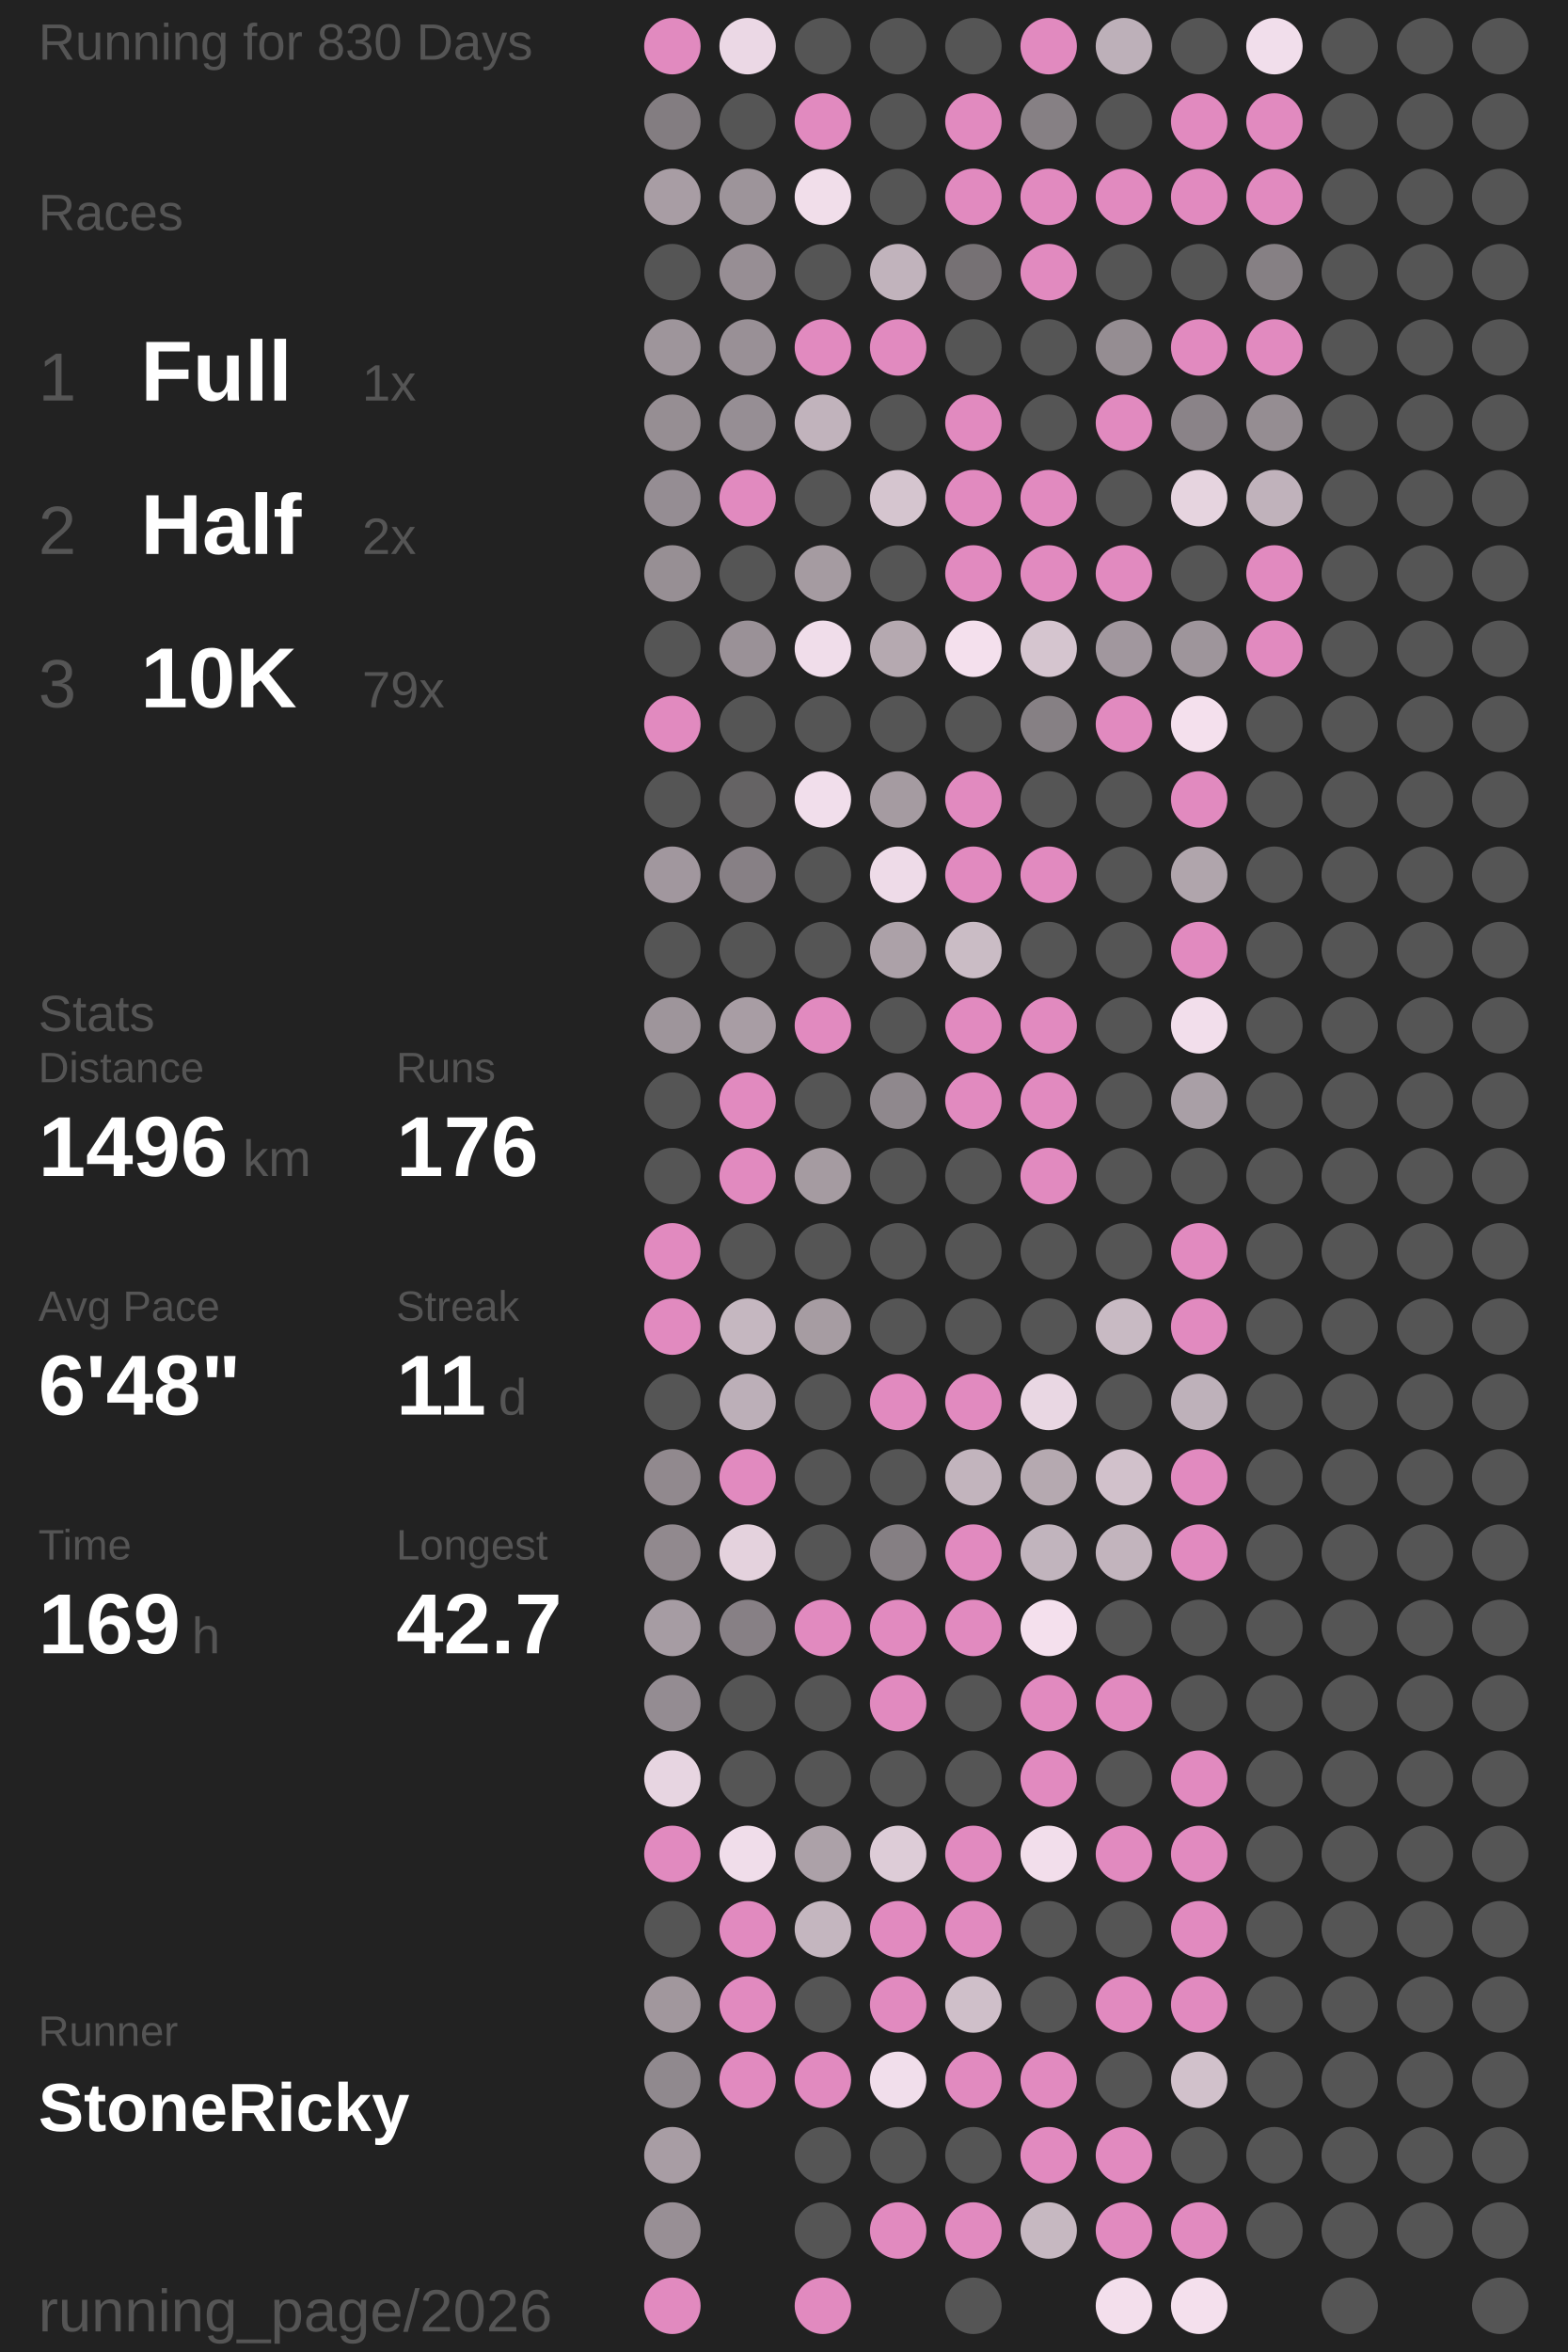
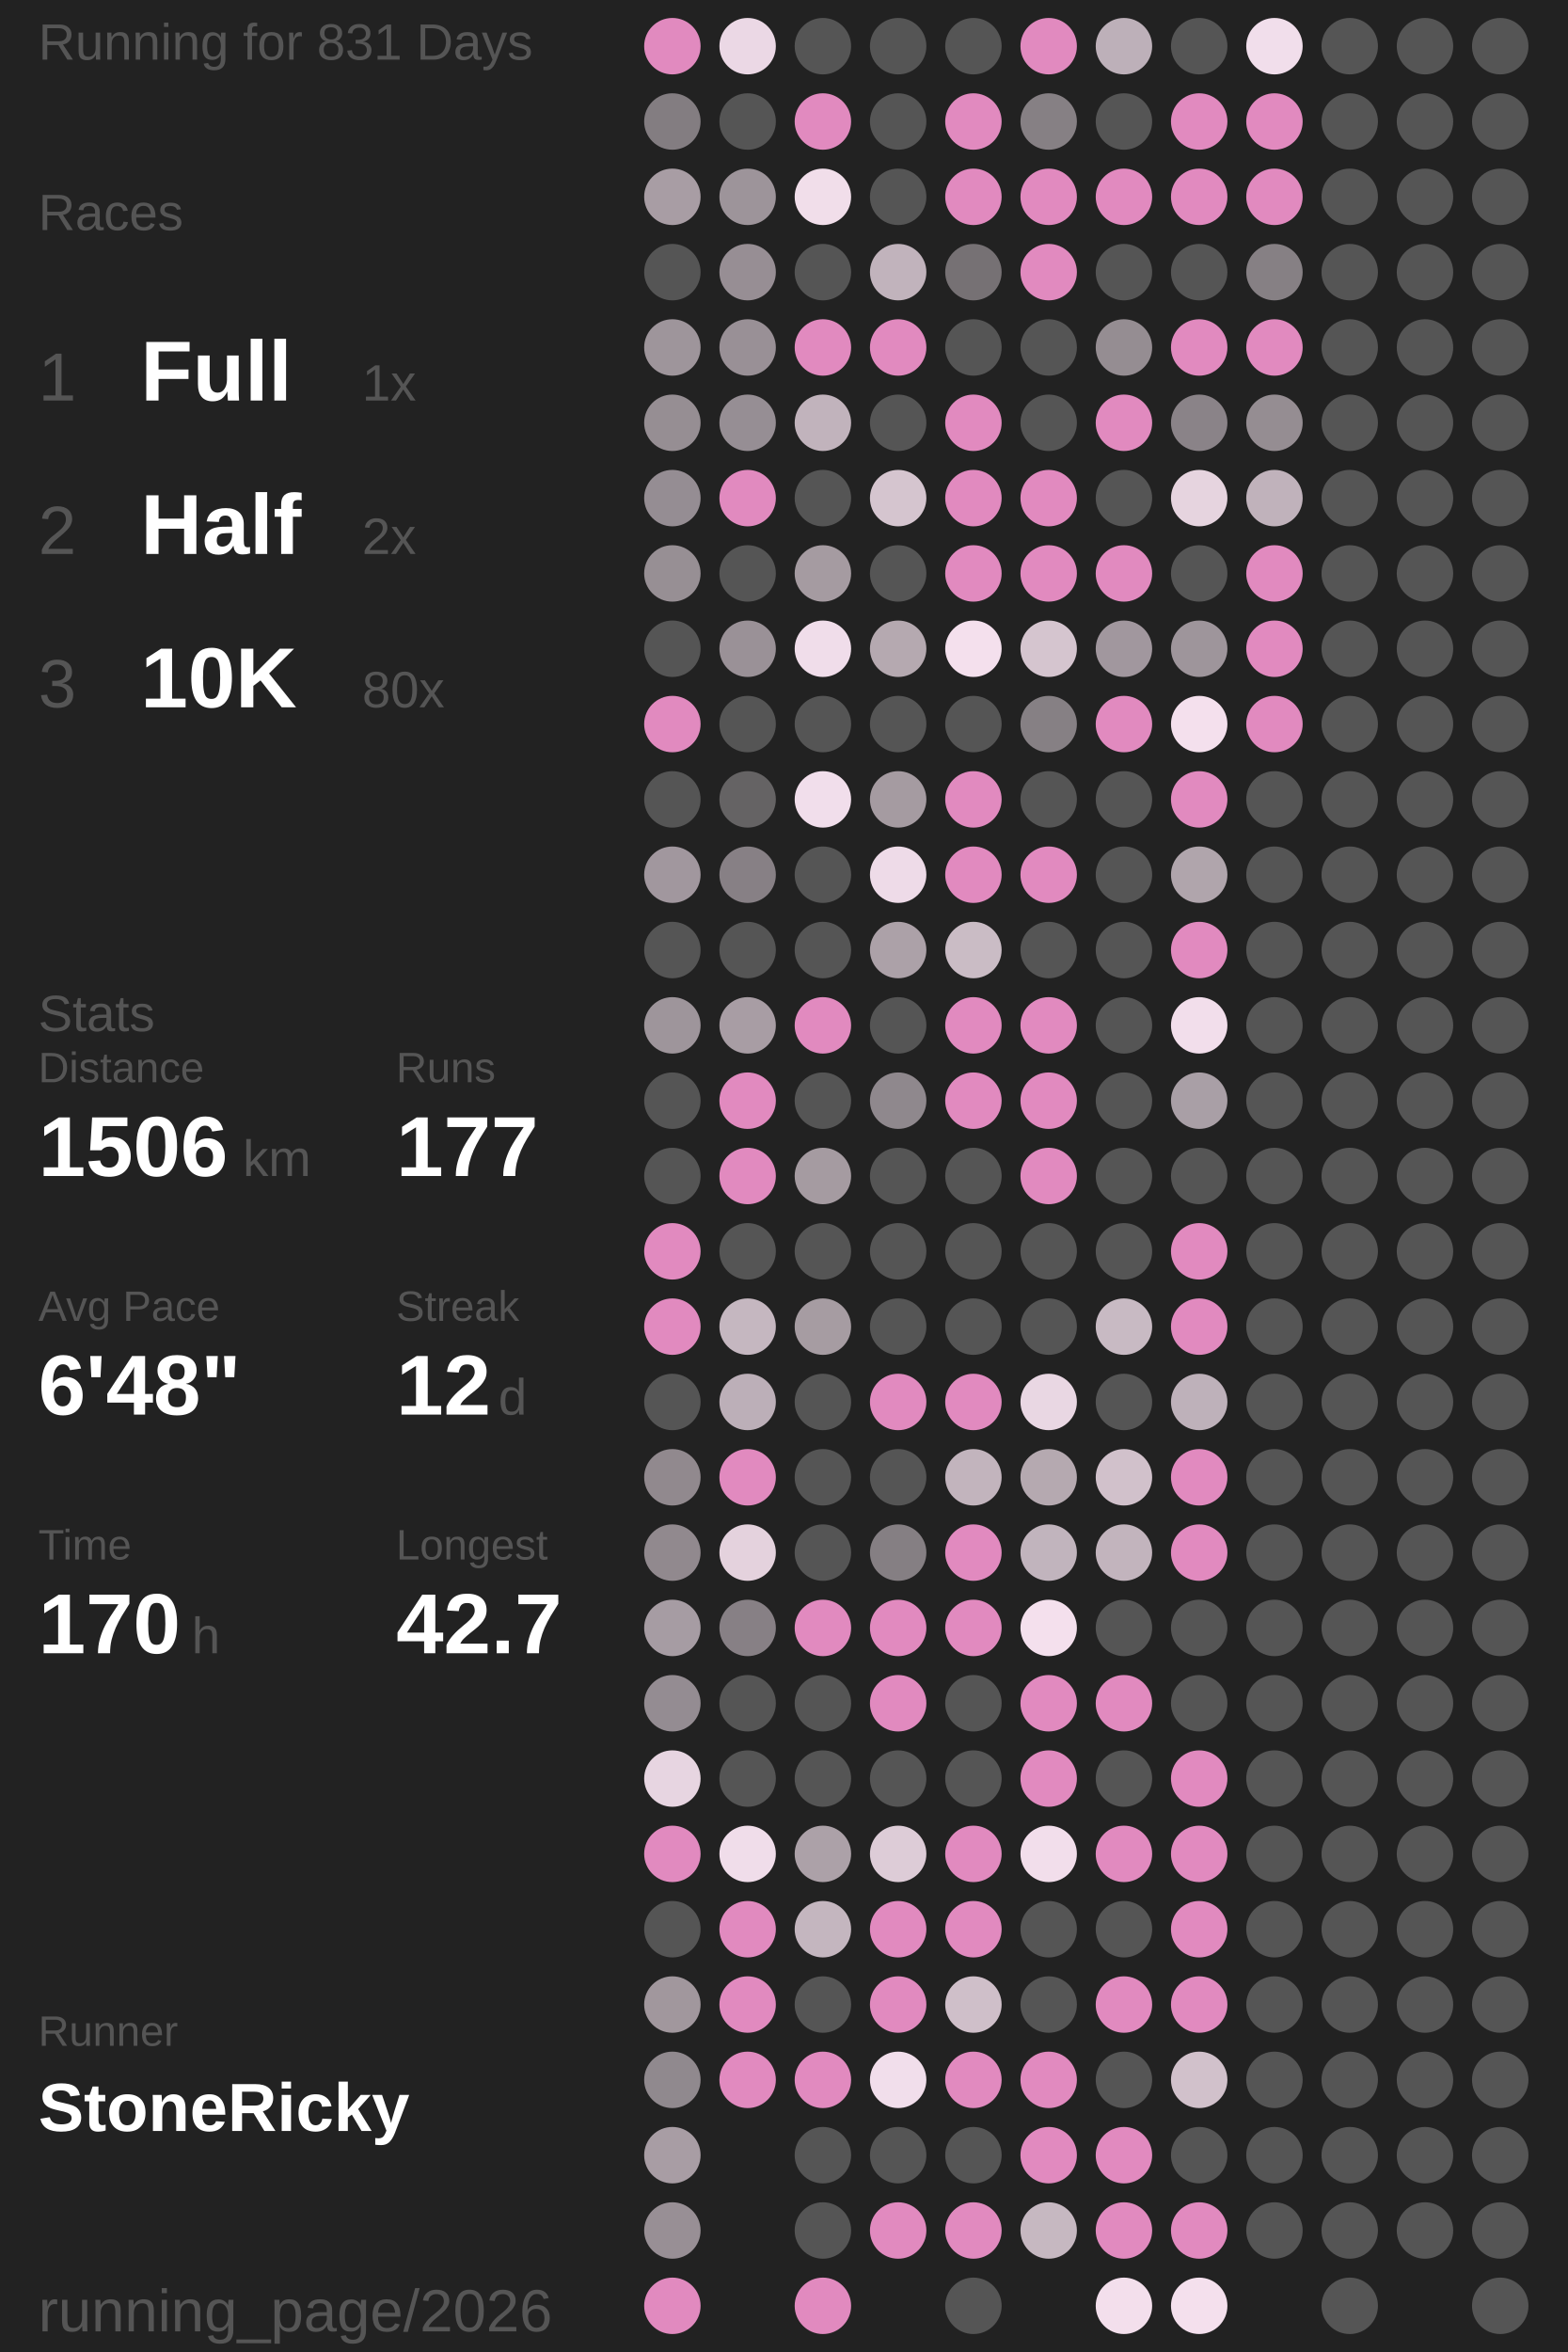
<svg xmlns="http://www.w3.org/2000/svg" baseProfile="full" height="300mm" version="1.1" viewBox="11,12,175,276" width="200mm">
  <defs />
  <rect fill="#222222" height="300" width="200" x="0" y="0" />
-   <text fill="#555555" style="font-size:6px; font-family:Arial;" x="11" y="19">Running for 830 Days</text>
+   <text fill="#555555" style="font-size:6px; font-family:Arial;" x="11" y="19">Running for 831 Days</text>
  <text fill="#555555" style="font-size:6px; font-family:Arial;" x="11" y="39">Races</text>
  <text fill="#555555" style="font-size:8px; font-family:Arial;" x="11" y="59">1</text>
  <text fill="#FFFFFF" style="font-size:10px; font-family:Arial; font-weight:bold;" x="23" y="59">Full</text>
  <text fill="#555555" style="font-size:6px; font-family:Arial;" x="49" y="59">1x</text>
  <text fill="#555555" style="font-size:8px; font-family:Arial;" x="11" y="77">2</text>
  <text fill="#FFFFFF" style="font-size:10px; font-family:Arial; font-weight:bold;" x="23" y="77">Half</text>
  <text fill="#555555" style="font-size:6px; font-family:Arial;" x="49" y="77">2x</text>
  <text fill="#555555" style="font-size:8px; font-family:Arial;" x="11" y="95">3</text>
  <text fill="#FFFFFF" style="font-size:10px; font-family:Arial; font-weight:bold;" x="23" y="95">10K</text>
-   <text fill="#555555" style="font-size:6px; font-family:Arial;" x="49" y="95">79x</text>
+   <text fill="#555555" style="font-size:6px; font-family:Arial;" x="49" y="95">80x</text>
  <text fill="#555555" style="font-size:6px; font-family:Arial;" x="11" y="133">Stats</text>
  <text fill="#555555" style="font-size:5px; font-family:Arial;" x="11" y="139">Distance</text>
-   <text fill="#FFFFFF" style="font-size:10px; font-family:Arial; font-weight:bold;" x="11" y="150">1496</text>
+   <text fill="#FFFFFF" style="font-size:10px; font-family:Arial; font-weight:bold;" x="11" y="150">1506</text>
  <text fill="#555555" style="font-size:6px; font-family:Arial;" x="35" y="150">km</text>
  <text fill="#555555" style="font-size:5px; font-family:Arial;" x="53" y="139">Runs</text>
-   <text fill="#FFFFFF" style="font-size:10px; font-family:Arial; font-weight:bold;" x="53" y="150">176</text>
+   <text fill="#FFFFFF" style="font-size:10px; font-family:Arial; font-weight:bold;" x="53" y="150">177</text>
  <text fill="#555555" style="font-size:5px; font-family:Arial;" x="11" y="167">Avg Pace</text>
  <text fill="#FFFFFF" style="font-size:10px; font-family:Arial; font-weight:bold;" x="11" y="178">6'48"</text>
  <text fill="#555555" style="font-size:5px; font-family:Arial;" x="53" y="167">Streak</text>
-   <text fill="#FFFFFF" style="font-size:10px; font-family:Arial; font-weight:bold;" x="53" y="178">11</text>
+   <text fill="#FFFFFF" style="font-size:10px; font-family:Arial; font-weight:bold;" x="53" y="178">12</text>
  <text fill="#555555" style="font-size:6px; font-family:Arial;" x="65" y="178">d</text>
  <text fill="#555555" style="font-size:5px; font-family:Arial;" x="11" y="195">Time</text>
-   <text fill="#FFFFFF" style="font-size:10px; font-family:Arial; font-weight:bold;" x="11" y="206">169</text>
+   <text fill="#FFFFFF" style="font-size:10px; font-family:Arial; font-weight:bold;" x="11" y="206">170</text>
  <text fill="#555555" style="font-size:6px; font-family:Arial;" x="29" y="206">h</text>
  <text fill="#555555" style="font-size:5px; font-family:Arial;" x="53" y="195">Longest</text>
  <text fill="#FFFFFF" style="font-size:10px; font-family:Arial; font-weight:bold;" x="53" y="206">42.7</text>
  <text fill="#555555" style="font-size:5px; font-family:Arial;" x="11" y="252.065">Runner</text>
  <text fill="#FFFFFF" style="font-size:8px; font-family:Arial; font-weight:bold;" x="11" y="262.065">StoneRicky</text>
  <text fill="#555555" style="font-size:7px; font-family:Arial;" x="11" y="285.581">running_page/2026</text>
  <circle cx="85.417" cy="17.419" fill="#E18ABF" r="3.312" />
  <circle cx="85.417" cy="26.258" fill="#837d81" r="3.312" />
  <circle cx="85.417" cy="35.097" fill="#a89da4" r="3.312" />
  <circle cx="85.417" cy="43.935" fill="#555555" r="3.312" />
  <circle cx="85.417" cy="52.774" fill="#9e959b" r="3.312" />
  <circle cx="85.417" cy="61.613" fill="#968e93" r="3.312" />
  <circle cx="85.417" cy="70.452" fill="#958d93" r="3.312" />
  <circle cx="85.417" cy="79.29" fill="#978f94" r="3.312" />
  <circle cx="85.417" cy="88.129" fill="#555555" r="3.312" />
  <circle cx="85.417" cy="96.968" fill="#E18ABF" r="3.312" />
  <circle cx="85.417" cy="105.806" fill="#555555" r="3.312" />
  <circle cx="85.417" cy="114.645" fill="#a1979e" r="3.312" />
  <circle cx="85.417" cy="123.484" fill="#555555" r="3.312" />
  <circle cx="85.417" cy="132.323" fill="#9e959b" r="3.312" />
  <circle cx="85.417" cy="141.161" fill="#555555" r="3.312" />
  <circle cx="85.417" cy="150" fill="#555555" r="3.312" />
  <circle cx="85.417" cy="158.839" fill="#E18ABF" r="3.312" />
  <circle cx="85.417" cy="167.677" fill="#E18ABF" r="3.312" />
  <circle cx="85.417" cy="176.516" fill="#555555" r="3.312" />
  <circle cx="85.417" cy="185.355" fill="#91898e" r="3.312" />
  <circle cx="85.417" cy="194.194" fill="#91898e" r="3.312" />
  <circle cx="85.417" cy="203.032" fill="#a69ca3" r="3.312" />
  <circle cx="85.417" cy="211.871" fill="#948c92" r="3.312" />
  <circle cx="85.417" cy="220.71" fill="#e7d5e1" r="3.312" />
  <circle cx="85.417" cy="229.548" fill="#E18ABF" r="3.312" />
  <circle cx="85.417" cy="238.387" fill="#555555" r="3.312" />
  <circle cx="85.417" cy="247.226" fill="#a1979d" r="3.312" />
  <circle cx="85.417" cy="256.065" fill="#90898e" r="3.312" />
  <circle cx="85.417" cy="264.903" fill="#a89da4" r="3.312" />
  <circle cx="85.417" cy="273.742" fill="#988f95" r="3.312" />
  <circle cx="85.417" cy="282.581" fill="#E18ABF" r="3.312" />
  <circle cx="94.25" cy="17.419" fill="#ebd8e5" r="3.312" />
  <circle cx="94.25" cy="26.258" fill="#555555" r="3.312" />
  <circle cx="94.25" cy="35.097" fill="#9d949a" r="3.312" />
  <circle cx="94.25" cy="43.935" fill="#978e94" r="3.312" />
  <circle cx="94.25" cy="52.774" fill="#999096" r="3.312" />
  <circle cx="94.25" cy="61.613" fill="#968e94" r="3.312" />
  <circle cx="94.25" cy="70.452" fill="#E18ABF" r="3.312" />
  <circle cx="94.25" cy="79.29" fill="#555555" r="3.312" />
  <circle cx="94.25" cy="88.129" fill="#9a9197" r="3.312" />
  <circle cx="94.25" cy="96.968" fill="#555555" r="3.312" />
  <circle cx="94.25" cy="105.806" fill="#656364" r="3.312" />
  <circle cx="94.25" cy="114.645" fill="#878085" r="3.312" />
  <circle cx="94.25" cy="123.484" fill="#555555" r="3.312" />
  <circle cx="94.25" cy="132.323" fill="#a89da4" r="3.312" />
  <circle cx="94.25" cy="141.161" fill="#E18ABF" r="3.312" />
  <circle cx="94.25" cy="150" fill="#E18ABF" r="3.312" />
  <circle cx="94.25" cy="158.839" fill="#555555" r="3.312" />
  <circle cx="94.25" cy="167.677" fill="#c5b7c0" r="3.312" />
  <circle cx="94.25" cy="176.516" fill="#bcafb8" r="3.312" />
  <circle cx="94.25" cy="185.355" fill="#E18ABF" r="3.312" />
  <circle cx="94.25" cy="194.194" fill="#e4d2dd" r="3.312" />
  <circle cx="94.25" cy="203.032" fill="#878085" r="3.312" />
  <circle cx="94.25" cy="211.871" fill="#555555" r="3.312" />
  <circle cx="94.25" cy="220.71" fill="#555555" r="3.312" />
  <circle cx="94.25" cy="229.548" fill="#f0ddea" r="3.312" />
  <circle cx="94.25" cy="238.387" fill="#E18ABF" r="3.312" />
  <circle cx="94.25" cy="247.226" fill="#E18ABF" r="3.312" />
  <circle cx="94.25" cy="256.065" fill="#E18ABF" r="3.312" />
  <circle cx="103.083" cy="17.419" fill="#555555" r="3.312" />
  <circle cx="103.083" cy="26.258" fill="#E18ABF" r="3.312" />
  <circle cx="103.083" cy="35.097" fill="#f1deea" r="3.312" />
  <circle cx="103.083" cy="43.935" fill="#555555" r="3.312" />
  <circle cx="103.083" cy="52.774" fill="#E18ABF" r="3.312" />
  <circle cx="103.083" cy="61.613" fill="#c1b3bc" r="3.312" />
  <circle cx="103.083" cy="70.452" fill="#555555" r="3.312" />
  <circle cx="103.083" cy="79.29" fill="#a59ba1" r="3.312" />
  <circle cx="103.083" cy="88.129" fill="#f0ddea" r="3.312" />
  <circle cx="103.083" cy="96.968" fill="#555555" r="3.312" />
  <circle cx="103.083" cy="105.806" fill="#f1deeb" r="3.312" />
  <circle cx="103.083" cy="114.645" fill="#555555" r="3.312" />
  <circle cx="103.083" cy="123.484" fill="#555555" r="3.312" />
  <circle cx="103.083" cy="132.323" fill="#E18ABF" r="3.312" />
  <circle cx="103.083" cy="141.161" fill="#555555" r="3.312" />
  <circle cx="103.083" cy="150" fill="#a59ba1" r="3.312" />
  <circle cx="103.083" cy="158.839" fill="#555555" r="3.312" />
  <circle cx="103.083" cy="167.677" fill="#a69ca2" r="3.312" />
  <circle cx="103.083" cy="176.516" fill="#555555" r="3.312" />
  <circle cx="103.083" cy="185.355" fill="#555555" r="3.312" />
  <circle cx="103.083" cy="194.194" fill="#555555" r="3.312" />
  <circle cx="103.083" cy="203.032" fill="#E18ABF" r="3.312" />
  <circle cx="103.083" cy="211.871" fill="#555555" r="3.312" />
  <circle cx="103.083" cy="220.71" fill="#555555" r="3.312" />
  <circle cx="103.083" cy="229.548" fill="#aca1a8" r="3.312" />
  <circle cx="103.083" cy="238.387" fill="#c4b6bf" r="3.312" />
  <circle cx="103.083" cy="247.226" fill="#555555" r="3.312" />
  <circle cx="103.083" cy="256.065" fill="#E18ABF" r="3.312" />
  <circle cx="103.083" cy="264.903" fill="#555555" r="3.312" />
  <circle cx="103.083" cy="273.742" fill="#555555" r="3.312" />
  <circle cx="103.083" cy="282.581" fill="#E18ABF" r="3.312" />
  <circle cx="111.917" cy="17.419" fill="#555555" r="3.312" />
  <circle cx="111.917" cy="26.258" fill="#555555" r="3.312" />
  <circle cx="111.917" cy="35.097" fill="#555555" r="3.312" />
  <circle cx="111.917" cy="43.935" fill="#c1b3bc" r="3.312" />
  <circle cx="111.917" cy="52.774" fill="#E18ABF" r="3.312" />
  <circle cx="111.917" cy="61.613" fill="#555555" r="3.312" />
  <circle cx="111.917" cy="70.452" fill="#d5c5cf" r="3.312" />
  <circle cx="111.917" cy="79.29" fill="#555555" r="3.312" />
  <circle cx="111.917" cy="88.129" fill="#b5a9b0" r="3.312" />
  <circle cx="111.917" cy="96.968" fill="#555555" r="3.312" />
  <circle cx="111.917" cy="105.806" fill="#a59ba1" r="3.312" />
  <circle cx="111.917" cy="114.645" fill="#eedbe8" r="3.312" />
  <circle cx="111.917" cy="123.484" fill="#aca1a8" r="3.312" />
  <circle cx="111.917" cy="132.323" fill="#555555" r="3.312" />
  <circle cx="111.917" cy="141.161" fill="#8f888d" r="3.312" />
  <circle cx="111.917" cy="150" fill="#555555" r="3.312" />
  <circle cx="111.917" cy="158.839" fill="#555555" r="3.312" />
  <circle cx="111.917" cy="167.677" fill="#555555" r="3.312" />
  <circle cx="111.917" cy="176.516" fill="#E18ABF" r="3.312" />
  <circle cx="111.917" cy="185.355" fill="#555555" r="3.312" />
  <circle cx="111.917" cy="194.194" fill="#857f83" r="3.312" />
  <circle cx="111.917" cy="203.032" fill="#E18ABF" r="3.312" />
  <circle cx="111.917" cy="211.871" fill="#E18ABF" r="3.312" />
  <circle cx="111.917" cy="220.71" fill="#555555" r="3.312" />
  <circle cx="111.917" cy="229.548" fill="#ddccd7" r="3.312" />
  <circle cx="111.917" cy="238.387" fill="#E18ABF" r="3.312" />
  <circle cx="111.917" cy="247.226" fill="#E18ABF" r="3.312" />
  <circle cx="111.917" cy="256.065" fill="#f1deeb" r="3.312" />
  <circle cx="111.917" cy="264.903" fill="#555555" r="3.312" />
  <circle cx="111.917" cy="273.742" fill="#E18ABF" r="3.312" />
  <circle cx="120.75" cy="17.419" fill="#555555" r="3.312" />
  <circle cx="120.75" cy="26.258" fill="#E18ABF" r="3.312" />
  <circle cx="120.75" cy="35.097" fill="#E18ABF" r="3.312" />
  <circle cx="120.75" cy="43.935" fill="#767174" r="3.312" />
  <circle cx="120.75" cy="52.774" fill="#555555" r="3.312" />
  <circle cx="120.75" cy="61.613" fill="#E18ABF" r="3.312" />
  <circle cx="120.75" cy="70.452" fill="#E18ABF" r="3.312" />
  <circle cx="120.75" cy="79.29" fill="#E18ABF" r="3.312" />
  <circle cx="120.75" cy="88.129" fill="#f4e0ed" r="3.312" />
  <circle cx="120.75" cy="96.968" fill="#555555" r="3.312" />
  <circle cx="120.75" cy="105.806" fill="#E18ABF" r="3.312" />
  <circle cx="120.75" cy="114.645" fill="#E18ABF" r="3.312" />
  <circle cx="120.75" cy="123.484" fill="#cabcc5" r="3.312" />
  <circle cx="120.75" cy="132.323" fill="#E18ABF" r="3.312" />
  <circle cx="120.75" cy="141.161" fill="#E18ABF" r="3.312" />
  <circle cx="120.75" cy="150" fill="#555555" r="3.312" />
  <circle cx="120.75" cy="158.839" fill="#555555" r="3.312" />
  <circle cx="120.75" cy="167.677" fill="#555555" r="3.312" />
  <circle cx="120.75" cy="176.516" fill="#E18ABF" r="3.312" />
  <circle cx="120.75" cy="185.355" fill="#c2b4bd" r="3.312" />
  <circle cx="120.75" cy="194.194" fill="#E18ABF" r="3.312" />
  <circle cx="120.75" cy="203.032" fill="#E18ABF" r="3.312" />
  <circle cx="120.75" cy="211.871" fill="#555555" r="3.312" />
  <circle cx="120.75" cy="220.71" fill="#555555" r="3.312" />
  <circle cx="120.75" cy="229.548" fill="#E18ABF" r="3.312" />
  <circle cx="120.75" cy="238.387" fill="#E18ABF" r="3.312" />
  <circle cx="120.75" cy="247.226" fill="#cfbfc9" r="3.312" />
  <circle cx="120.75" cy="256.065" fill="#E18ABF" r="3.312" />
  <circle cx="120.75" cy="264.903" fill="#555555" r="3.312" />
  <circle cx="120.75" cy="273.742" fill="#E18ABF" r="3.312" />
  <circle cx="120.75" cy="282.581" fill="#555555" r="3.312" />
  <circle cx="129.583" cy="17.419" fill="#E18ABF" r="3.312" />
  <circle cx="129.583" cy="26.258" fill="#868084" r="3.312" />
  <circle cx="129.583" cy="35.097" fill="#E18ABF" r="3.312" />
  <circle cx="129.583" cy="43.935" fill="#E18ABF" r="3.312" />
  <circle cx="129.583" cy="52.774" fill="#555555" r="3.312" />
  <circle cx="129.583" cy="61.613" fill="#555555" r="3.312" />
  <circle cx="129.583" cy="70.452" fill="#E18ABF" r="3.312" />
  <circle cx="129.583" cy="79.29" fill="#E18ABF" r="3.312" />
  <circle cx="129.583" cy="88.129" fill="#d5c5cf" r="3.312" />
  <circle cx="129.583" cy="96.968" fill="#868084" r="3.312" />
  <circle cx="129.583" cy="105.806" fill="#555555" r="3.312" />
  <circle cx="129.583" cy="114.645" fill="#E18ABF" r="3.312" />
  <circle cx="129.583" cy="123.484" fill="#555555" r="3.312" />
  <circle cx="129.583" cy="132.323" fill="#E18ABF" r="3.312" />
  <circle cx="129.583" cy="141.161" fill="#E18ABF" r="3.312" />
  <circle cx="129.583" cy="150" fill="#E18ABF" r="3.312" />
  <circle cx="129.583" cy="158.839" fill="#555555" r="3.312" />
  <circle cx="129.583" cy="167.677" fill="#555555" r="3.312" />
  <circle cx="129.583" cy="176.516" fill="#e9d7e3" r="3.312" />
  <circle cx="129.583" cy="185.355" fill="#b5a9b0" r="3.312" />
  <circle cx="129.583" cy="194.194" fill="#c1b4bd" r="3.312" />
  <circle cx="129.583" cy="203.032" fill="#f4e0ed" r="3.312" />
  <circle cx="129.583" cy="211.871" fill="#E18ABF" r="3.312" />
  <circle cx="129.583" cy="220.71" fill="#E18ABF" r="3.312" />
  <circle cx="129.583" cy="229.548" fill="#f2deeb" r="3.312" />
  <circle cx="129.583" cy="238.387" fill="#555555" r="3.312" />
  <circle cx="129.583" cy="247.226" fill="#555555" r="3.312" />
  <circle cx="129.583" cy="256.065" fill="#E18ABF" r="3.312" />
  <circle cx="129.583" cy="264.903" fill="#E18ABF" r="3.312" />
  <circle cx="129.583" cy="273.742" fill="#c6b8c1" r="3.312" />
  <circle cx="138.417" cy="17.419" fill="#bdb0b9" r="3.312" />
  <circle cx="138.417" cy="26.258" fill="#555555" r="3.312" />
  <circle cx="138.417" cy="35.097" fill="#E18ABF" r="3.312" />
  <circle cx="138.417" cy="43.935" fill="#555555" r="3.312" />
  <circle cx="138.417" cy="52.774" fill="#958d92" r="3.312" />
  <circle cx="138.417" cy="61.613" fill="#E18ABF" r="3.312" />
  <circle cx="138.417" cy="70.452" fill="#555555" r="3.312" />
  <circle cx="138.417" cy="79.29" fill="#E18ABF" r="3.312" />
  <circle cx="138.417" cy="88.129" fill="#a1979e" r="3.312" />
  <circle cx="138.417" cy="96.968" fill="#E18ABF" r="3.312" />
  <circle cx="138.417" cy="105.806" fill="#555555" r="3.312" />
  <circle cx="138.417" cy="114.645" fill="#555555" r="3.312" />
  <circle cx="138.417" cy="123.484" fill="#555555" r="3.312" />
  <circle cx="138.417" cy="132.323" fill="#555555" r="3.312" />
  <circle cx="138.417" cy="141.161" fill="#555555" r="3.312" />
  <circle cx="138.417" cy="150" fill="#555555" r="3.312" />
  <circle cx="138.417" cy="158.839" fill="#555555" r="3.312" />
  <circle cx="138.417" cy="167.677" fill="#c8bac3" r="3.312" />
  <circle cx="138.417" cy="176.516" fill="#555555" r="3.312" />
  <circle cx="138.417" cy="185.355" fill="#d1c1cb" r="3.312" />
  <circle cx="138.417" cy="194.194" fill="#c2b4bd" r="3.312" />
  <circle cx="138.417" cy="203.032" fill="#555555" r="3.312" />
  <circle cx="138.417" cy="211.871" fill="#E18ABF" r="3.312" />
  <circle cx="138.417" cy="220.71" fill="#555555" r="3.312" />
  <circle cx="138.417" cy="229.548" fill="#E18ABF" r="3.312" />
  <circle cx="138.417" cy="238.387" fill="#555555" r="3.312" />
  <circle cx="138.417" cy="247.226" fill="#E18ABF" r="3.312" />
  <circle cx="138.417" cy="256.065" fill="#555555" r="3.312" />
  <circle cx="138.417" cy="264.903" fill="#E18ABF" r="3.312" />
  <circle cx="138.417" cy="273.742" fill="#E18ABF" r="3.312" />
  <circle cx="138.417" cy="282.581" fill="#f3dfec" r="3.312" />
  <circle cx="147.25" cy="17.419" fill="#555555" r="3.312" />
  <circle cx="147.25" cy="26.258" fill="#E18ABF" r="3.312" />
  <circle cx="147.25" cy="35.097" fill="#E18ABF" r="3.312" />
  <circle cx="147.25" cy="43.935" fill="#555555" r="3.312" />
  <circle cx="147.25" cy="52.774" fill="#E18ABF" r="3.312" />
  <circle cx="147.25" cy="61.613" fill="#8a8388" r="3.312" />
  <circle cx="147.25" cy="70.452" fill="#e6d4df" r="3.312" />
  <circle cx="147.25" cy="79.29" fill="#555555" r="3.312" />
  <circle cx="147.25" cy="88.129" fill="#9e959b" r="3.312" />
  <circle cx="147.25" cy="96.968" fill="#f4e0ed" r="3.312" />
  <circle cx="147.25" cy="105.806" fill="#E18ABF" r="3.312" />
  <circle cx="147.25" cy="114.645" fill="#b0a5ac" r="3.312" />
  <circle cx="147.25" cy="123.484" fill="#E18ABF" r="3.312" />
  <circle cx="147.25" cy="132.323" fill="#f2deeb" r="3.312" />
  <circle cx="147.25" cy="141.161" fill="#a99fa6" r="3.312" />
  <circle cx="147.25" cy="150" fill="#555555" r="3.312" />
  <circle cx="147.25" cy="158.839" fill="#E18ABF" r="3.312" />
  <circle cx="147.25" cy="167.677" fill="#E18ABF" r="3.312" />
  <circle cx="147.25" cy="176.516" fill="#beb1ba" r="3.312" />
  <circle cx="147.25" cy="185.355" fill="#E18ABF" r="3.312" />
  <circle cx="147.25" cy="194.194" fill="#E18ABF" r="3.312" />
  <circle cx="147.25" cy="203.032" fill="#555555" r="3.312" />
  <circle cx="147.25" cy="211.871" fill="#555555" r="3.312" />
  <circle cx="147.25" cy="220.71" fill="#E18ABF" r="3.312" />
  <circle cx="147.25" cy="229.548" fill="#E18ABF" r="3.312" />
  <circle cx="147.25" cy="238.387" fill="#E18ABF" r="3.312" />
  <circle cx="147.25" cy="247.226" fill="#E18ABF" r="3.312" />
  <circle cx="147.25" cy="256.065" fill="#d1c1cb" r="3.312" />
  <circle cx="147.25" cy="264.903" fill="#555555" r="3.312" />
  <circle cx="147.25" cy="273.742" fill="#E18ABF" r="3.312" />
  <circle cx="147.25" cy="282.581" fill="#f4e0ed" r="3.312" />
  <circle cx="156.083" cy="17.419" fill="#f1deeb" r="3.312" />
  <circle cx="156.083" cy="26.258" fill="#E18ABF" r="3.312" />
  <circle cx="156.083" cy="35.097" fill="#E18ABF" r="3.312" />
  <circle cx="156.083" cy="43.935" fill="#868084" r="3.312" />
  <circle cx="156.083" cy="52.774" fill="#E18ABF" r="3.312" />
  <circle cx="156.083" cy="61.613" fill="#958d92" r="3.312" />
  <circle cx="156.083" cy="70.452" fill="#c0b2bb" r="3.312" />
  <circle cx="156.083" cy="79.29" fill="#E18ABF" r="3.312" />
  <circle cx="156.083" cy="88.129" fill="#E18ABF" r="3.312" />
-   <circle cx="156.083" cy="96.968" fill="#555555" r="3.312" />
+   <circle cx="156.083" cy="96.968" fill="#E18ABF" r="3.312" />
  <circle cx="156.083" cy="105.806" fill="#555555" r="3.312" />
  <circle cx="156.083" cy="114.645" fill="#555555" r="3.312" />
  <circle cx="156.083" cy="123.484" fill="#555555" r="3.312" />
  <circle cx="156.083" cy="132.323" fill="#555555" r="3.312" />
  <circle cx="156.083" cy="141.161" fill="#555555" r="3.312" />
  <circle cx="156.083" cy="150" fill="#555555" r="3.312" />
  <circle cx="156.083" cy="158.839" fill="#555555" r="3.312" />
  <circle cx="156.083" cy="167.677" fill="#555555" r="3.312" />
  <circle cx="156.083" cy="176.516" fill="#555555" r="3.312" />
  <circle cx="156.083" cy="185.355" fill="#555555" r="3.312" />
  <circle cx="156.083" cy="194.194" fill="#555555" r="3.312" />
  <circle cx="156.083" cy="203.032" fill="#555555" r="3.312" />
  <circle cx="156.083" cy="211.871" fill="#555555" r="3.312" />
  <circle cx="156.083" cy="220.71" fill="#555555" r="3.312" />
  <circle cx="156.083" cy="229.548" fill="#555555" r="3.312" />
  <circle cx="156.083" cy="238.387" fill="#555555" r="3.312" />
  <circle cx="156.083" cy="247.226" fill="#555555" r="3.312" />
  <circle cx="156.083" cy="256.065" fill="#555555" r="3.312" />
  <circle cx="156.083" cy="264.903" fill="#555555" r="3.312" />
  <circle cx="156.083" cy="273.742" fill="#555555" r="3.312" />
  <circle cx="164.917" cy="17.419" fill="#555555" r="3.312" />
  <circle cx="164.917" cy="26.258" fill="#555555" r="3.312" />
  <circle cx="164.917" cy="35.097" fill="#555555" r="3.312" />
  <circle cx="164.917" cy="43.935" fill="#555555" r="3.312" />
  <circle cx="164.917" cy="52.774" fill="#555555" r="3.312" />
  <circle cx="164.917" cy="61.613" fill="#555555" r="3.312" />
  <circle cx="164.917" cy="70.452" fill="#555555" r="3.312" />
  <circle cx="164.917" cy="79.29" fill="#555555" r="3.312" />
  <circle cx="164.917" cy="88.129" fill="#555555" r="3.312" />
  <circle cx="164.917" cy="96.968" fill="#555555" r="3.312" />
  <circle cx="164.917" cy="105.806" fill="#555555" r="3.312" />
  <circle cx="164.917" cy="114.645" fill="#555555" r="3.312" />
  <circle cx="164.917" cy="123.484" fill="#555555" r="3.312" />
  <circle cx="164.917" cy="132.323" fill="#555555" r="3.312" />
  <circle cx="164.917" cy="141.161" fill="#555555" r="3.312" />
  <circle cx="164.917" cy="150" fill="#555555" r="3.312" />
  <circle cx="164.917" cy="158.839" fill="#555555" r="3.312" />
  <circle cx="164.917" cy="167.677" fill="#555555" r="3.312" />
  <circle cx="164.917" cy="176.516" fill="#555555" r="3.312" />
  <circle cx="164.917" cy="185.355" fill="#555555" r="3.312" />
  <circle cx="164.917" cy="194.194" fill="#555555" r="3.312" />
  <circle cx="164.917" cy="203.032" fill="#555555" r="3.312" />
  <circle cx="164.917" cy="211.871" fill="#555555" r="3.312" />
  <circle cx="164.917" cy="220.71" fill="#555555" r="3.312" />
  <circle cx="164.917" cy="229.548" fill="#555555" r="3.312" />
  <circle cx="164.917" cy="238.387" fill="#555555" r="3.312" />
  <circle cx="164.917" cy="247.226" fill="#555555" r="3.312" />
  <circle cx="164.917" cy="256.065" fill="#555555" r="3.312" />
  <circle cx="164.917" cy="264.903" fill="#555555" r="3.312" />
  <circle cx="164.917" cy="273.742" fill="#555555" r="3.312" />
  <circle cx="164.917" cy="282.581" fill="#555555" r="3.312" />
  <circle cx="173.75" cy="17.419" fill="#555555" r="3.312" />
  <circle cx="173.75" cy="26.258" fill="#555555" r="3.312" />
  <circle cx="173.75" cy="35.097" fill="#555555" r="3.312" />
  <circle cx="173.75" cy="43.935" fill="#555555" r="3.312" />
  <circle cx="173.75" cy="52.774" fill="#555555" r="3.312" />
  <circle cx="173.75" cy="61.613" fill="#555555" r="3.312" />
  <circle cx="173.75" cy="70.452" fill="#555555" r="3.312" />
  <circle cx="173.75" cy="79.29" fill="#555555" r="3.312" />
  <circle cx="173.75" cy="88.129" fill="#555555" r="3.312" />
  <circle cx="173.75" cy="96.968" fill="#555555" r="3.312" />
  <circle cx="173.75" cy="105.806" fill="#555555" r="3.312" />
  <circle cx="173.75" cy="114.645" fill="#555555" r="3.312" />
  <circle cx="173.75" cy="123.484" fill="#555555" r="3.312" />
  <circle cx="173.75" cy="132.323" fill="#555555" r="3.312" />
  <circle cx="173.75" cy="141.161" fill="#555555" r="3.312" />
  <circle cx="173.75" cy="150" fill="#555555" r="3.312" />
  <circle cx="173.75" cy="158.839" fill="#555555" r="3.312" />
  <circle cx="173.75" cy="167.677" fill="#555555" r="3.312" />
  <circle cx="173.75" cy="176.516" fill="#555555" r="3.312" />
  <circle cx="173.75" cy="185.355" fill="#555555" r="3.312" />
  <circle cx="173.75" cy="194.194" fill="#555555" r="3.312" />
  <circle cx="173.75" cy="203.032" fill="#555555" r="3.312" />
  <circle cx="173.75" cy="211.871" fill="#555555" r="3.312" />
  <circle cx="173.75" cy="220.71" fill="#555555" r="3.312" />
  <circle cx="173.75" cy="229.548" fill="#555555" r="3.312" />
  <circle cx="173.75" cy="238.387" fill="#555555" r="3.312" />
  <circle cx="173.75" cy="247.226" fill="#555555" r="3.312" />
  <circle cx="173.75" cy="256.065" fill="#555555" r="3.312" />
  <circle cx="173.75" cy="264.903" fill="#555555" r="3.312" />
  <circle cx="173.75" cy="273.742" fill="#555555" r="3.312" />
  <circle cx="182.583" cy="17.419" fill="#555555" r="3.312" />
  <circle cx="182.583" cy="26.258" fill="#555555" r="3.312" />
  <circle cx="182.583" cy="35.097" fill="#555555" r="3.312" />
  <circle cx="182.583" cy="43.935" fill="#555555" r="3.312" />
  <circle cx="182.583" cy="52.774" fill="#555555" r="3.312" />
  <circle cx="182.583" cy="61.613" fill="#555555" r="3.312" />
  <circle cx="182.583" cy="70.452" fill="#555555" r="3.312" />
  <circle cx="182.583" cy="79.29" fill="#555555" r="3.312" />
  <circle cx="182.583" cy="88.129" fill="#555555" r="3.312" />
  <circle cx="182.583" cy="96.968" fill="#555555" r="3.312" />
  <circle cx="182.583" cy="105.806" fill="#555555" r="3.312" />
  <circle cx="182.583" cy="114.645" fill="#555555" r="3.312" />
  <circle cx="182.583" cy="123.484" fill="#555555" r="3.312" />
  <circle cx="182.583" cy="132.323" fill="#555555" r="3.312" />
  <circle cx="182.583" cy="141.161" fill="#555555" r="3.312" />
  <circle cx="182.583" cy="150" fill="#555555" r="3.312" />
  <circle cx="182.583" cy="158.839" fill="#555555" r="3.312" />
  <circle cx="182.583" cy="167.677" fill="#555555" r="3.312" />
  <circle cx="182.583" cy="176.516" fill="#555555" r="3.312" />
  <circle cx="182.583" cy="185.355" fill="#555555" r="3.312" />
  <circle cx="182.583" cy="194.194" fill="#555555" r="3.312" />
  <circle cx="182.583" cy="203.032" fill="#555555" r="3.312" />
  <circle cx="182.583" cy="211.871" fill="#555555" r="3.312" />
  <circle cx="182.583" cy="220.71" fill="#555555" r="3.312" />
  <circle cx="182.583" cy="229.548" fill="#555555" r="3.312" />
  <circle cx="182.583" cy="238.387" fill="#555555" r="3.312" />
  <circle cx="182.583" cy="247.226" fill="#555555" r="3.312" />
  <circle cx="182.583" cy="256.065" fill="#555555" r="3.312" />
  <circle cx="182.583" cy="264.903" fill="#555555" r="3.312" />
  <circle cx="182.583" cy="273.742" fill="#555555" r="3.312" />
  <circle cx="182.583" cy="282.581" fill="#555555" r="3.312" />
</svg>
